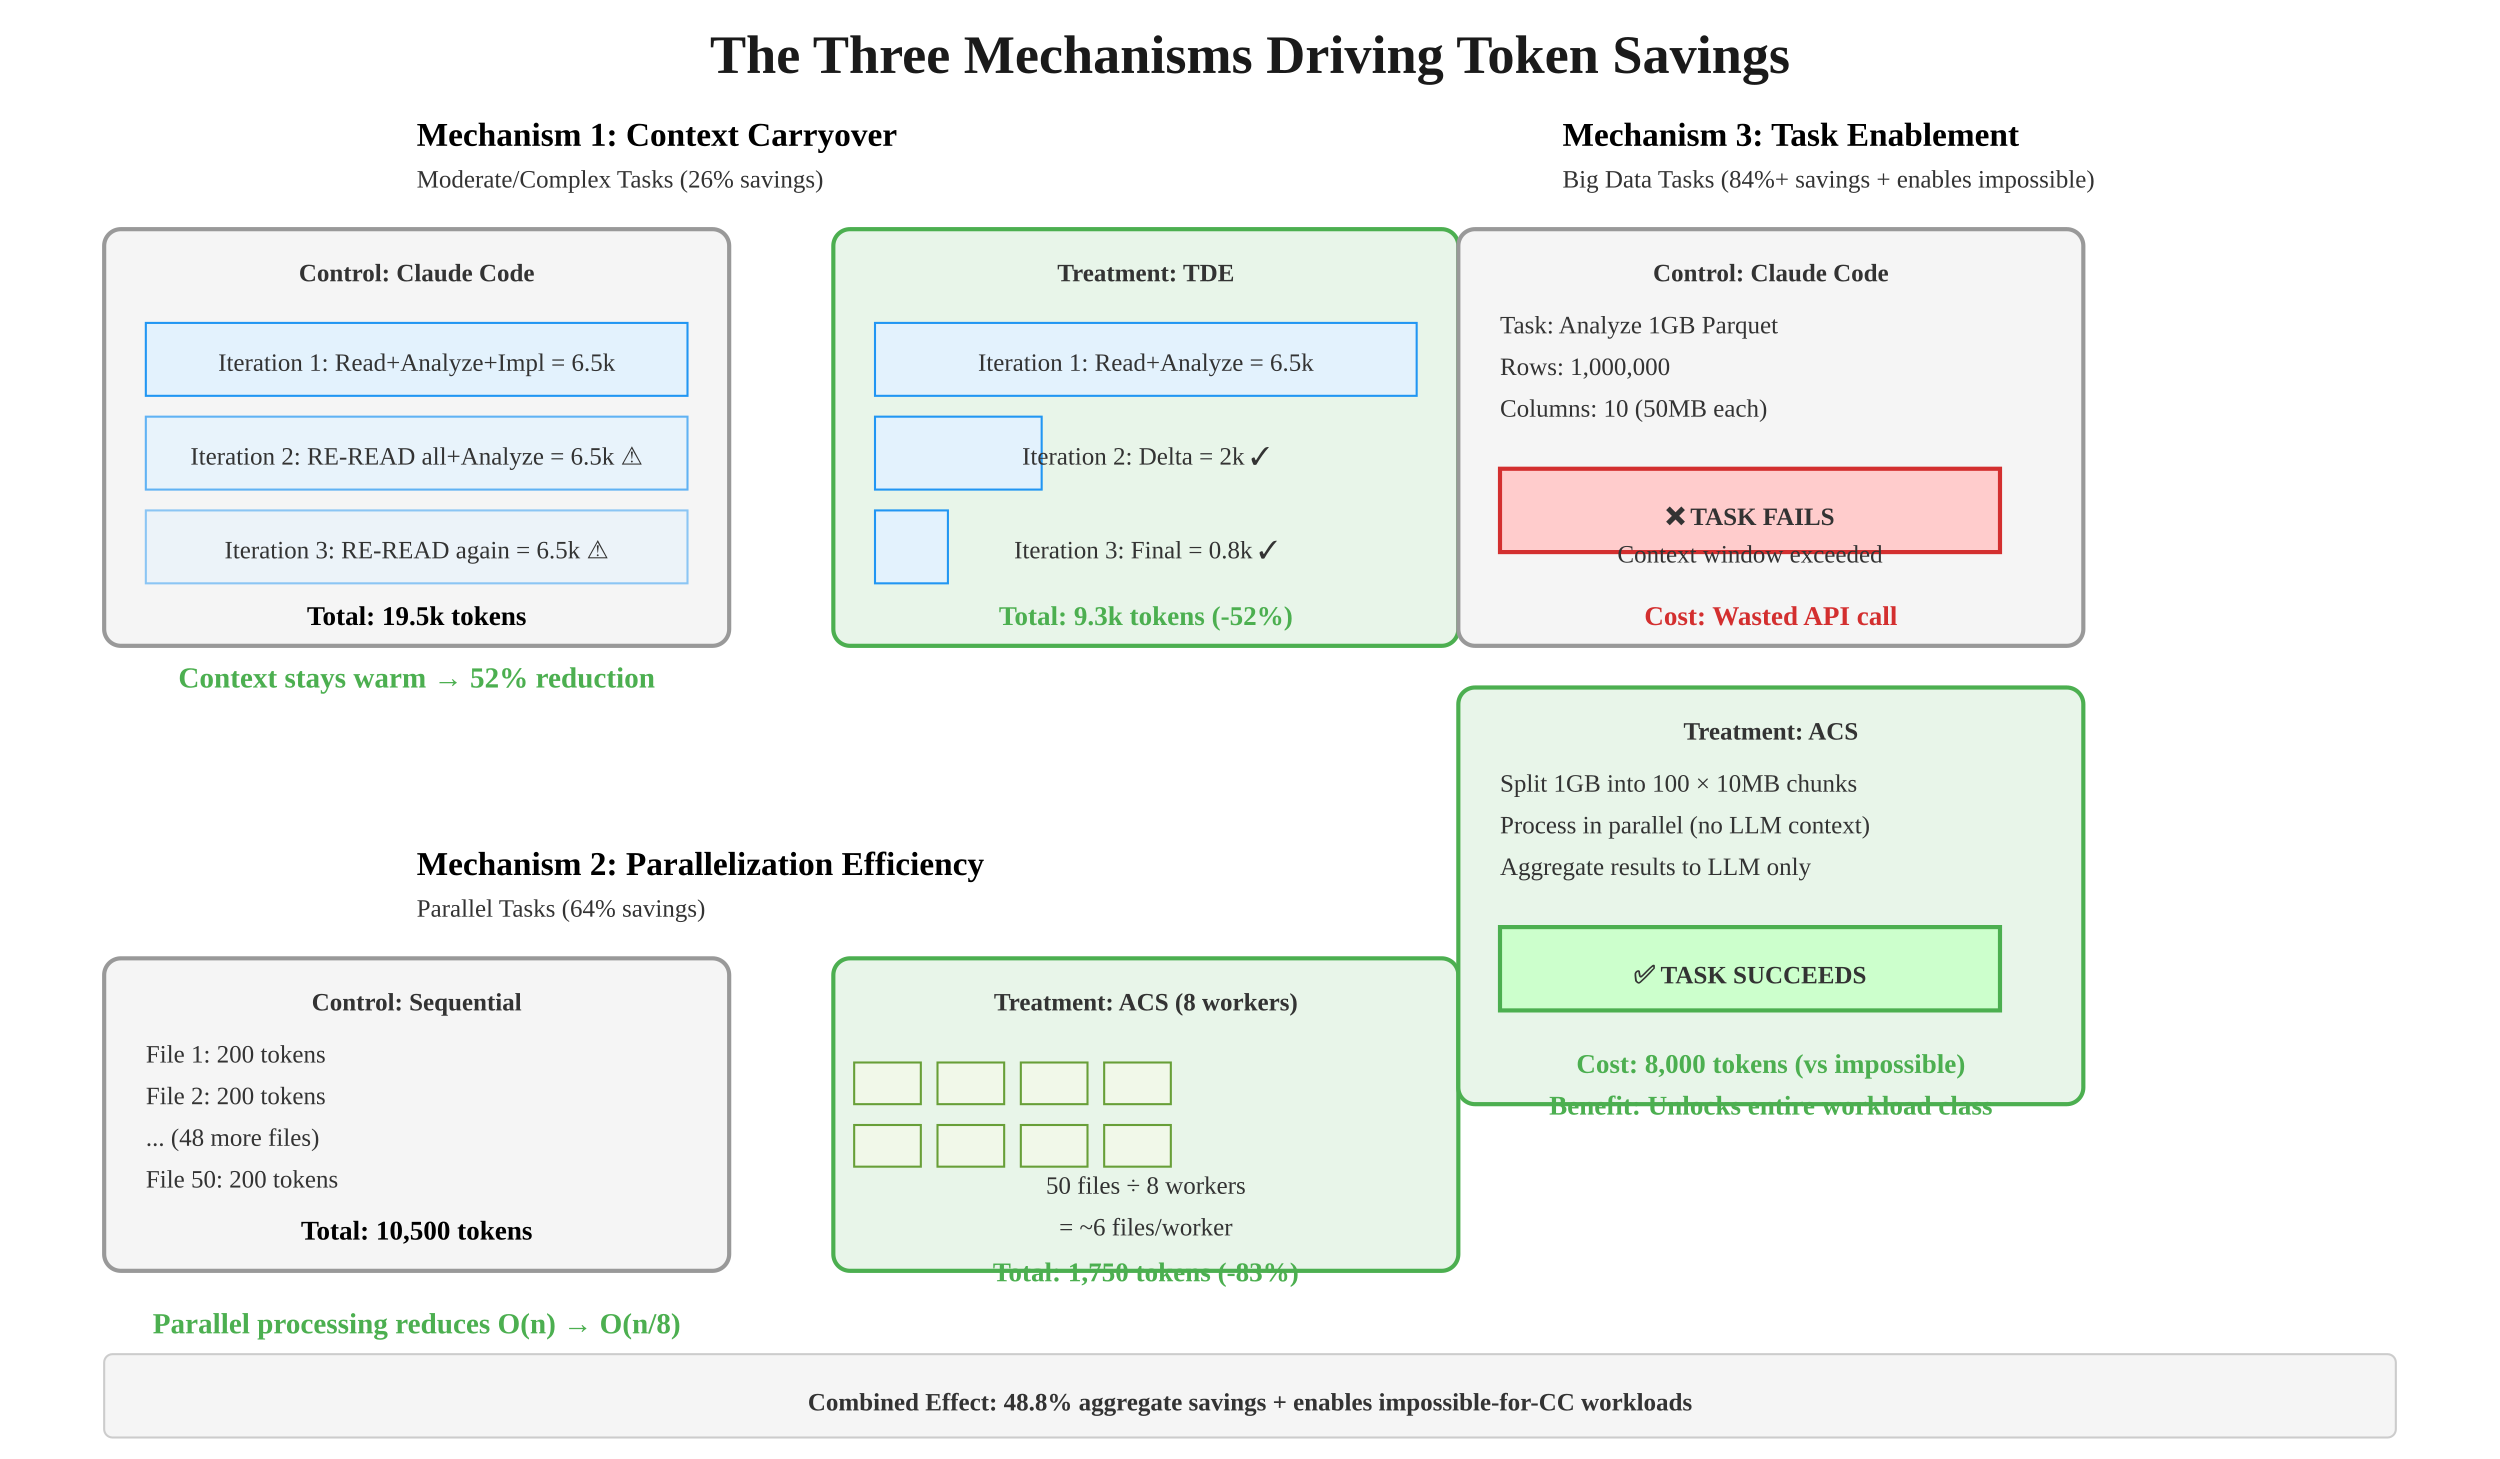
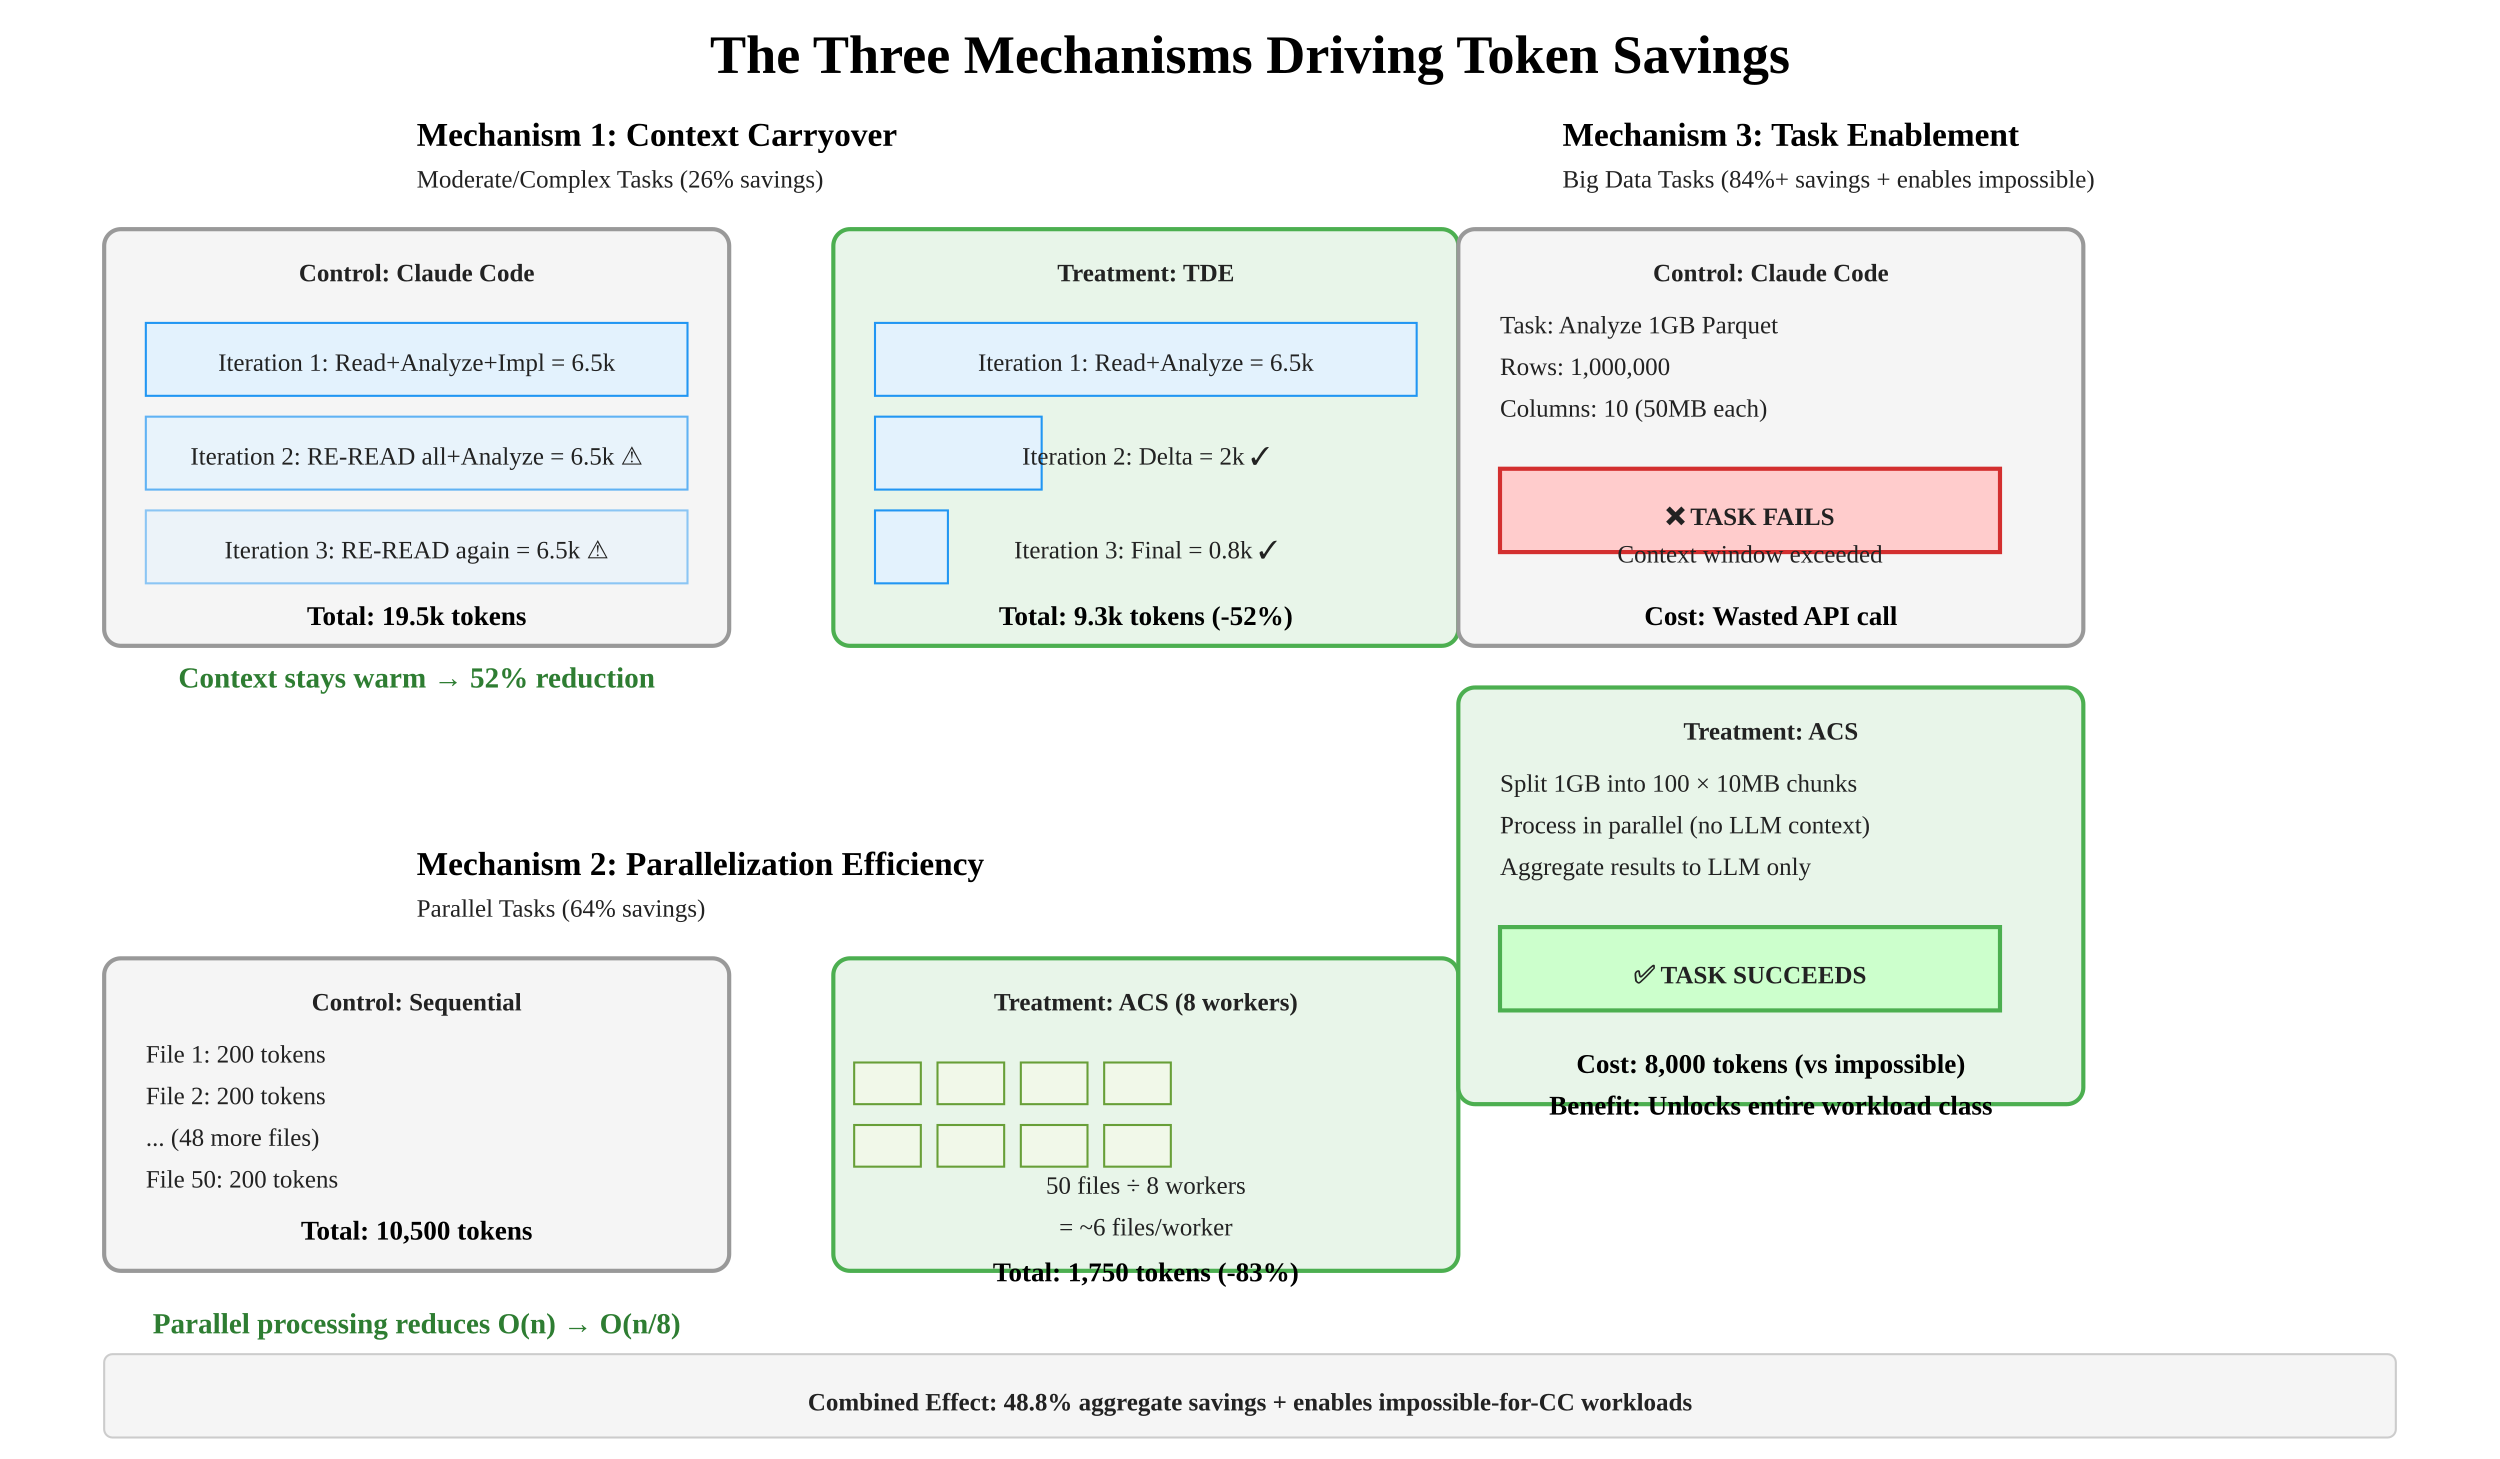
<svg xmlns="http://www.w3.org/2000/svg" viewBox="0 0 1200 700">
  <defs>
    <style>
-       .title { font-size: 26px; font-weight: bold; fill: #1a1a1a; }
-       .mech-title { font-size: 16px; font-weight: bold; }
-       .label { font-size: 12px; fill: #333; }
-       .metric { font-size: 13px; font-weight: bold; }
-       .saving { font-size: 14px; font-weight: bold; fill: #4caf50; }
+       .title { font-size: 26px; font-weight: bold; fill: #000; }
+       .mech-title { font-size: 16px; font-weight: bold; fill: #000; }
+       .label { font-size: 12px; fill: #222; }
+       .metric { font-size: 13px; font-weight: bold; fill: #000; }
+       .saving { font-size: 14px; font-weight: bold; fill: #2e7d32; }
      .box { rx: 8; stroke-width: 2; }
      .box-cc { fill: #f5f5f5; stroke: #999; }
      .box-tde { fill: #e8f5e9; stroke: #4caf50; }
      .arrow { stroke: #333; stroke-width: 2; marker-end: url(#arrowhead); }
      .iteration { fill: #e3f2fd; stroke: #2196f3; }
      .worker { fill: #f1f8e9; stroke: #689f38; }
    </style>
    <marker id="arrowhead" markerWidth="10" markerHeight="10" refX="9" refY="3" orient="auto">
      <polygon points="0 0, 10 3, 0 6" fill="#333" />
    </marker>
  </defs>
  <text x="600" y="35" class="title" text-anchor="middle">The Three Mechanisms Driving Token Savings</text>
  <g>
    <text x="200" y="70" class="mech-title">Mechanism 1: Context Carryover</text>
    <text x="200" y="90" class="label">Moderate/Complex Tasks (26% savings)</text>
    <g>
      <rect x="50" y="110" width="300" height="200" class="box box-cc" />
      <text x="200" y="135" class="label" text-anchor="middle" font-weight="bold">Control: Claude Code</text>
      <rect x="70" y="155" width="260" height="35" class="iteration" />
      <text x="200" y="178" class="label" text-anchor="middle">Iteration 1: Read+Analyze+Impl = 6.5k</text>
      <rect x="70" y="200" width="260" height="35" class="iteration" opacity="0.7" />
      <text x="200" y="223" class="label" text-anchor="middle">Iteration 2: RE-READ all+Analyze = 6.5k ⚠️</text>
      <rect x="70" y="245" width="260" height="35" class="iteration" opacity="0.5" />
      <text x="200" y="268" class="label" text-anchor="middle">Iteration 3: RE-READ again = 6.5k ⚠️</text>
      <text x="200" y="300" class="metric" text-anchor="middle">Total: 19.5k tokens</text>
    </g>
    <g>
      <rect x="400" y="110" width="300" height="200" class="box box-tde" />
      <text x="550" y="135" class="label" text-anchor="middle" font-weight="bold">Treatment: TDE</text>
      <rect x="420" y="155" width="260" height="35" class="iteration" />
      <text x="550" y="178" class="label" text-anchor="middle">Iteration 1: Read+Analyze = 6.5k</text>
      <rect x="420" y="200" width="80" height="35" class="iteration" fill="#c8e6c9" />
      <text x="550" y="223" class="label" text-anchor="middle" font-size="11">Iteration 2: Delta = 2k ✓</text>
      <rect x="420" y="245" width="35" height="35" class="iteration" fill="#a5d6a7" />
      <text x="550" y="268" class="label" text-anchor="middle" font-size="11">Iteration 3: Final = 0.8k ✓</text>
      <text x="550" y="300" class="metric" text-anchor="middle" fill="#4caf50">Total: 9.3k tokens (-52%)</text>
    </g>
    <text x="200" y="330" class="saving" text-anchor="middle">Context stays warm → 52% reduction</text>
  </g>
  <g>
    <text x="200" y="420" class="mech-title">Mechanism 2: Parallelization Efficiency</text>
    <text x="200" y="440" class="label">Parallel Tasks (64% savings)</text>
    <g>
      <rect x="50" y="460" width="300" height="150" class="box box-cc" />
      <text x="200" y="485" class="label" text-anchor="middle" font-weight="bold">Control: Sequential</text>
      <text x="70" y="510" class="label">File 1: 200 tokens</text>
      <text x="70" y="530" class="label">File 2: 200 tokens</text>
      <text x="70" y="550" class="label">... (48 more files)</text>
      <text x="70" y="570" class="label">File 50: 200 tokens</text>
      <text x="200" y="595" class="metric" text-anchor="middle">Total: 10,500 tokens</text>
    </g>
    <g>
      <rect x="400" y="460" width="300" height="150" class="box box-tde" />
      <text x="550" y="485" class="label" text-anchor="middle" font-weight="bold">Treatment: ACS (8 workers)</text>
      <rect x="410" y="510" width="32" height="20" class="worker" />
      <rect x="450" y="510" width="32" height="20" class="worker" />
      <rect x="490" y="510" width="32" height="20" class="worker" />
      <rect x="530" y="510" width="32" height="20" class="worker" />
      <rect x="410" y="540" width="32" height="20" class="worker" />
      <rect x="450" y="540" width="32" height="20" class="worker" />
      <rect x="490" y="540" width="32" height="20" class="worker" />
      <rect x="530" y="540" width="32" height="20" class="worker" />
      <text x="550" y="573" class="label" text-anchor="middle" font-size="11">50 files ÷ 8 workers</text>
      <text x="550" y="593" class="label" text-anchor="middle" font-size="11">= ~6 files/worker</text>
      <text x="550" y="615" class="metric" text-anchor="middle" fill="#4caf50">Total: 1,750 tokens (-83%)</text>
    </g>
    <text x="200" y="640" class="saving" text-anchor="middle">Parallel processing reduces O(n) → O(n/8)</text>
  </g>
  <g>
    <text x="750" y="70" class="mech-title">Mechanism 3: Task Enablement</text>
    <text x="750" y="90" class="label">Big Data Tasks (84%+ savings + enables impossible)</text>
    <g>
      <rect x="700" y="110" width="300" height="200" class="box box-cc" />
      <text x="850" y="135" class="label" text-anchor="middle" font-weight="bold">Control: Claude Code</text>
      <text x="720" y="160" class="label">Task: Analyze 1GB Parquet</text>
      <text x="720" y="180" class="label">Rows: 1,000,000</text>
      <text x="720" y="200" class="label">Columns: 10 (50MB each)</text>
      <rect x="720" y="225" width="240" height="40" fill="#ffcccc" stroke="#d32f2f" stroke-width="2" />
      <text x="840" y="252" class="label" text-anchor="middle" font-weight="bold" fill="#d32f2f">❌ TASK FAILS</text>
      <text x="840" y="270" class="label" text-anchor="middle">Context window exceeded</text>
      <text x="850" y="300" class="metric" text-anchor="middle" fill="#d32f2f">Cost: Wasted API call</text>
    </g>
    <g>
      <rect x="700" y="330" width="300" height="200" class="box box-tde" />
      <text x="850" y="355" class="label" text-anchor="middle" font-weight="bold">Treatment: ACS</text>
      <text x="720" y="380" class="label">Split 1GB into 100 × 10MB chunks</text>
      <text x="720" y="400" class="label">Process in parallel (no LLM context)</text>
      <text x="720" y="420" class="label">Aggregate results to LLM only</text>
      <rect x="720" y="445" width="240" height="40" fill="#ccffcc" stroke="#4caf50" stroke-width="2" />
      <text x="840" y="472" class="label" text-anchor="middle" font-weight="bold" fill="#4caf50">✅ TASK SUCCEEDS</text>
      <text x="850" y="515" class="metric" text-anchor="middle" fill="#4caf50">Cost: 8,000 tokens (vs impossible)</text>
      <text x="850" y="535" class="metric" text-anchor="middle" fill="#4caf50">Benefit: Unlocks entire workload class</text>
    </g>
  </g>
  <rect x="50" y="650" width="1100" height="40" fill="#f5f5f5" stroke="#ccc" stroke-width="1" rx="4" />
  <text x="600" y="677" class="label" text-anchor="middle" font-weight="bold">
    Combined Effect: 48.8% aggregate savings + enables impossible-for-CC workloads
  </text>
</svg>
